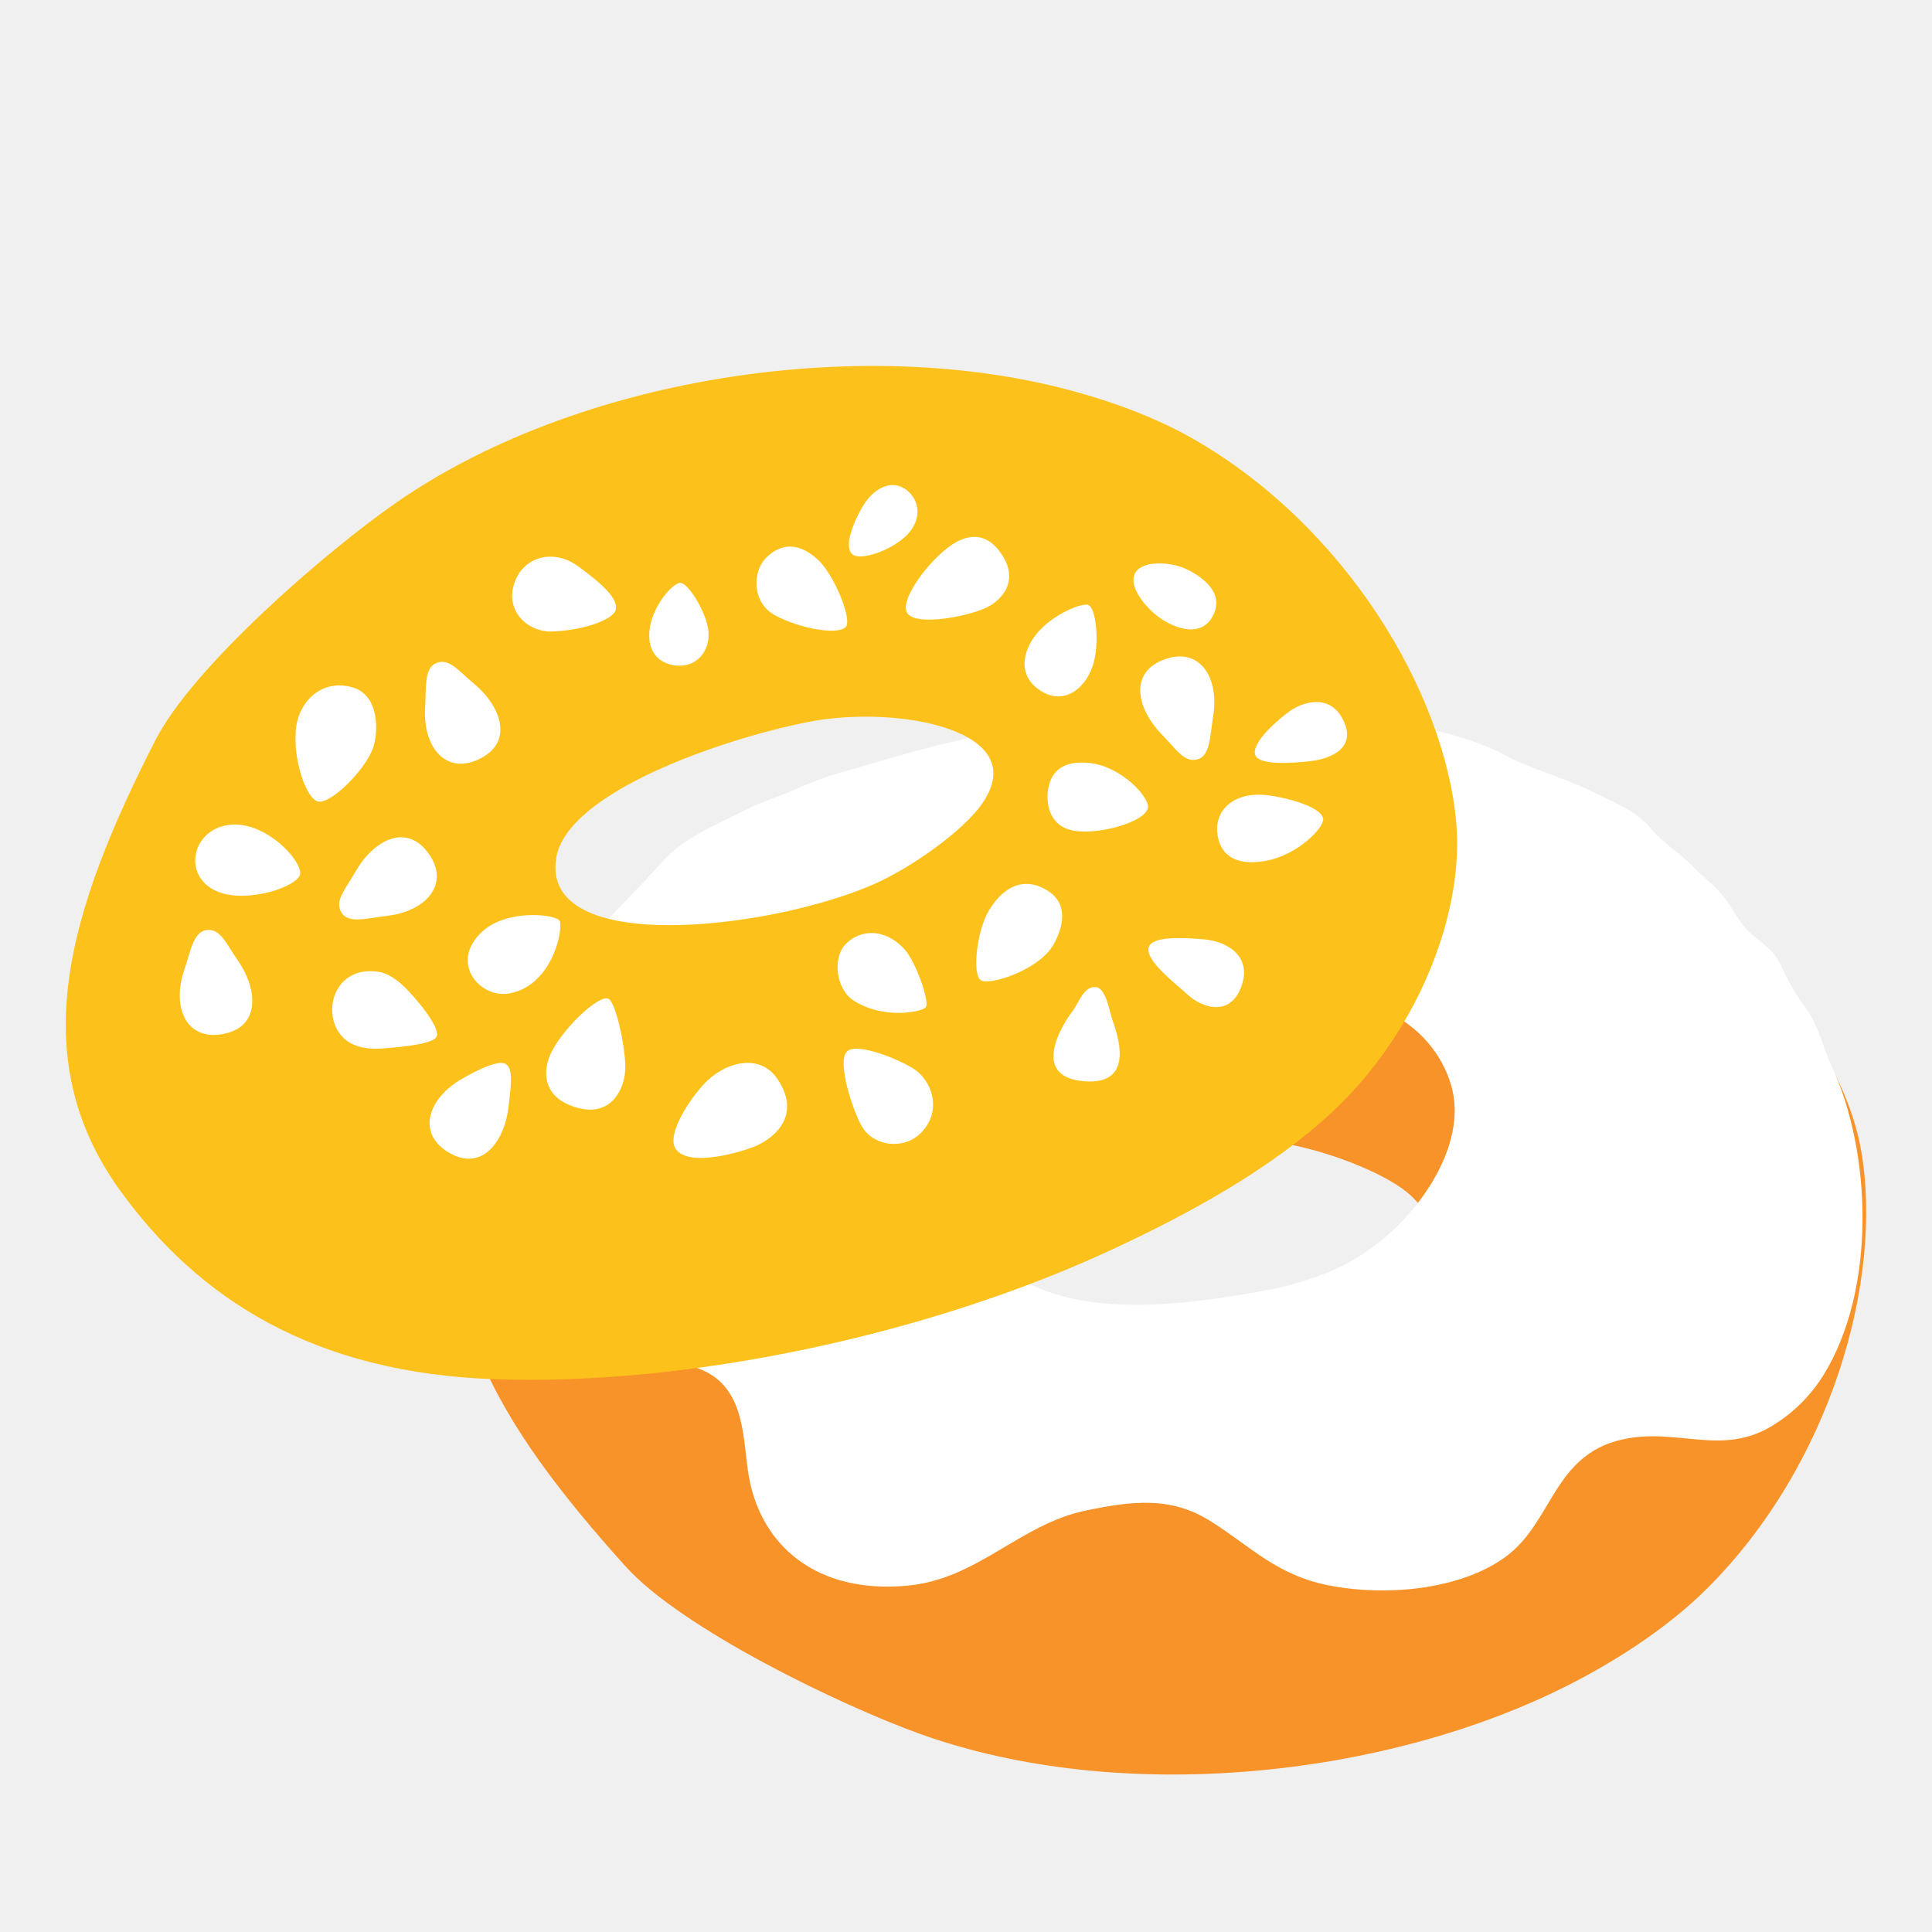
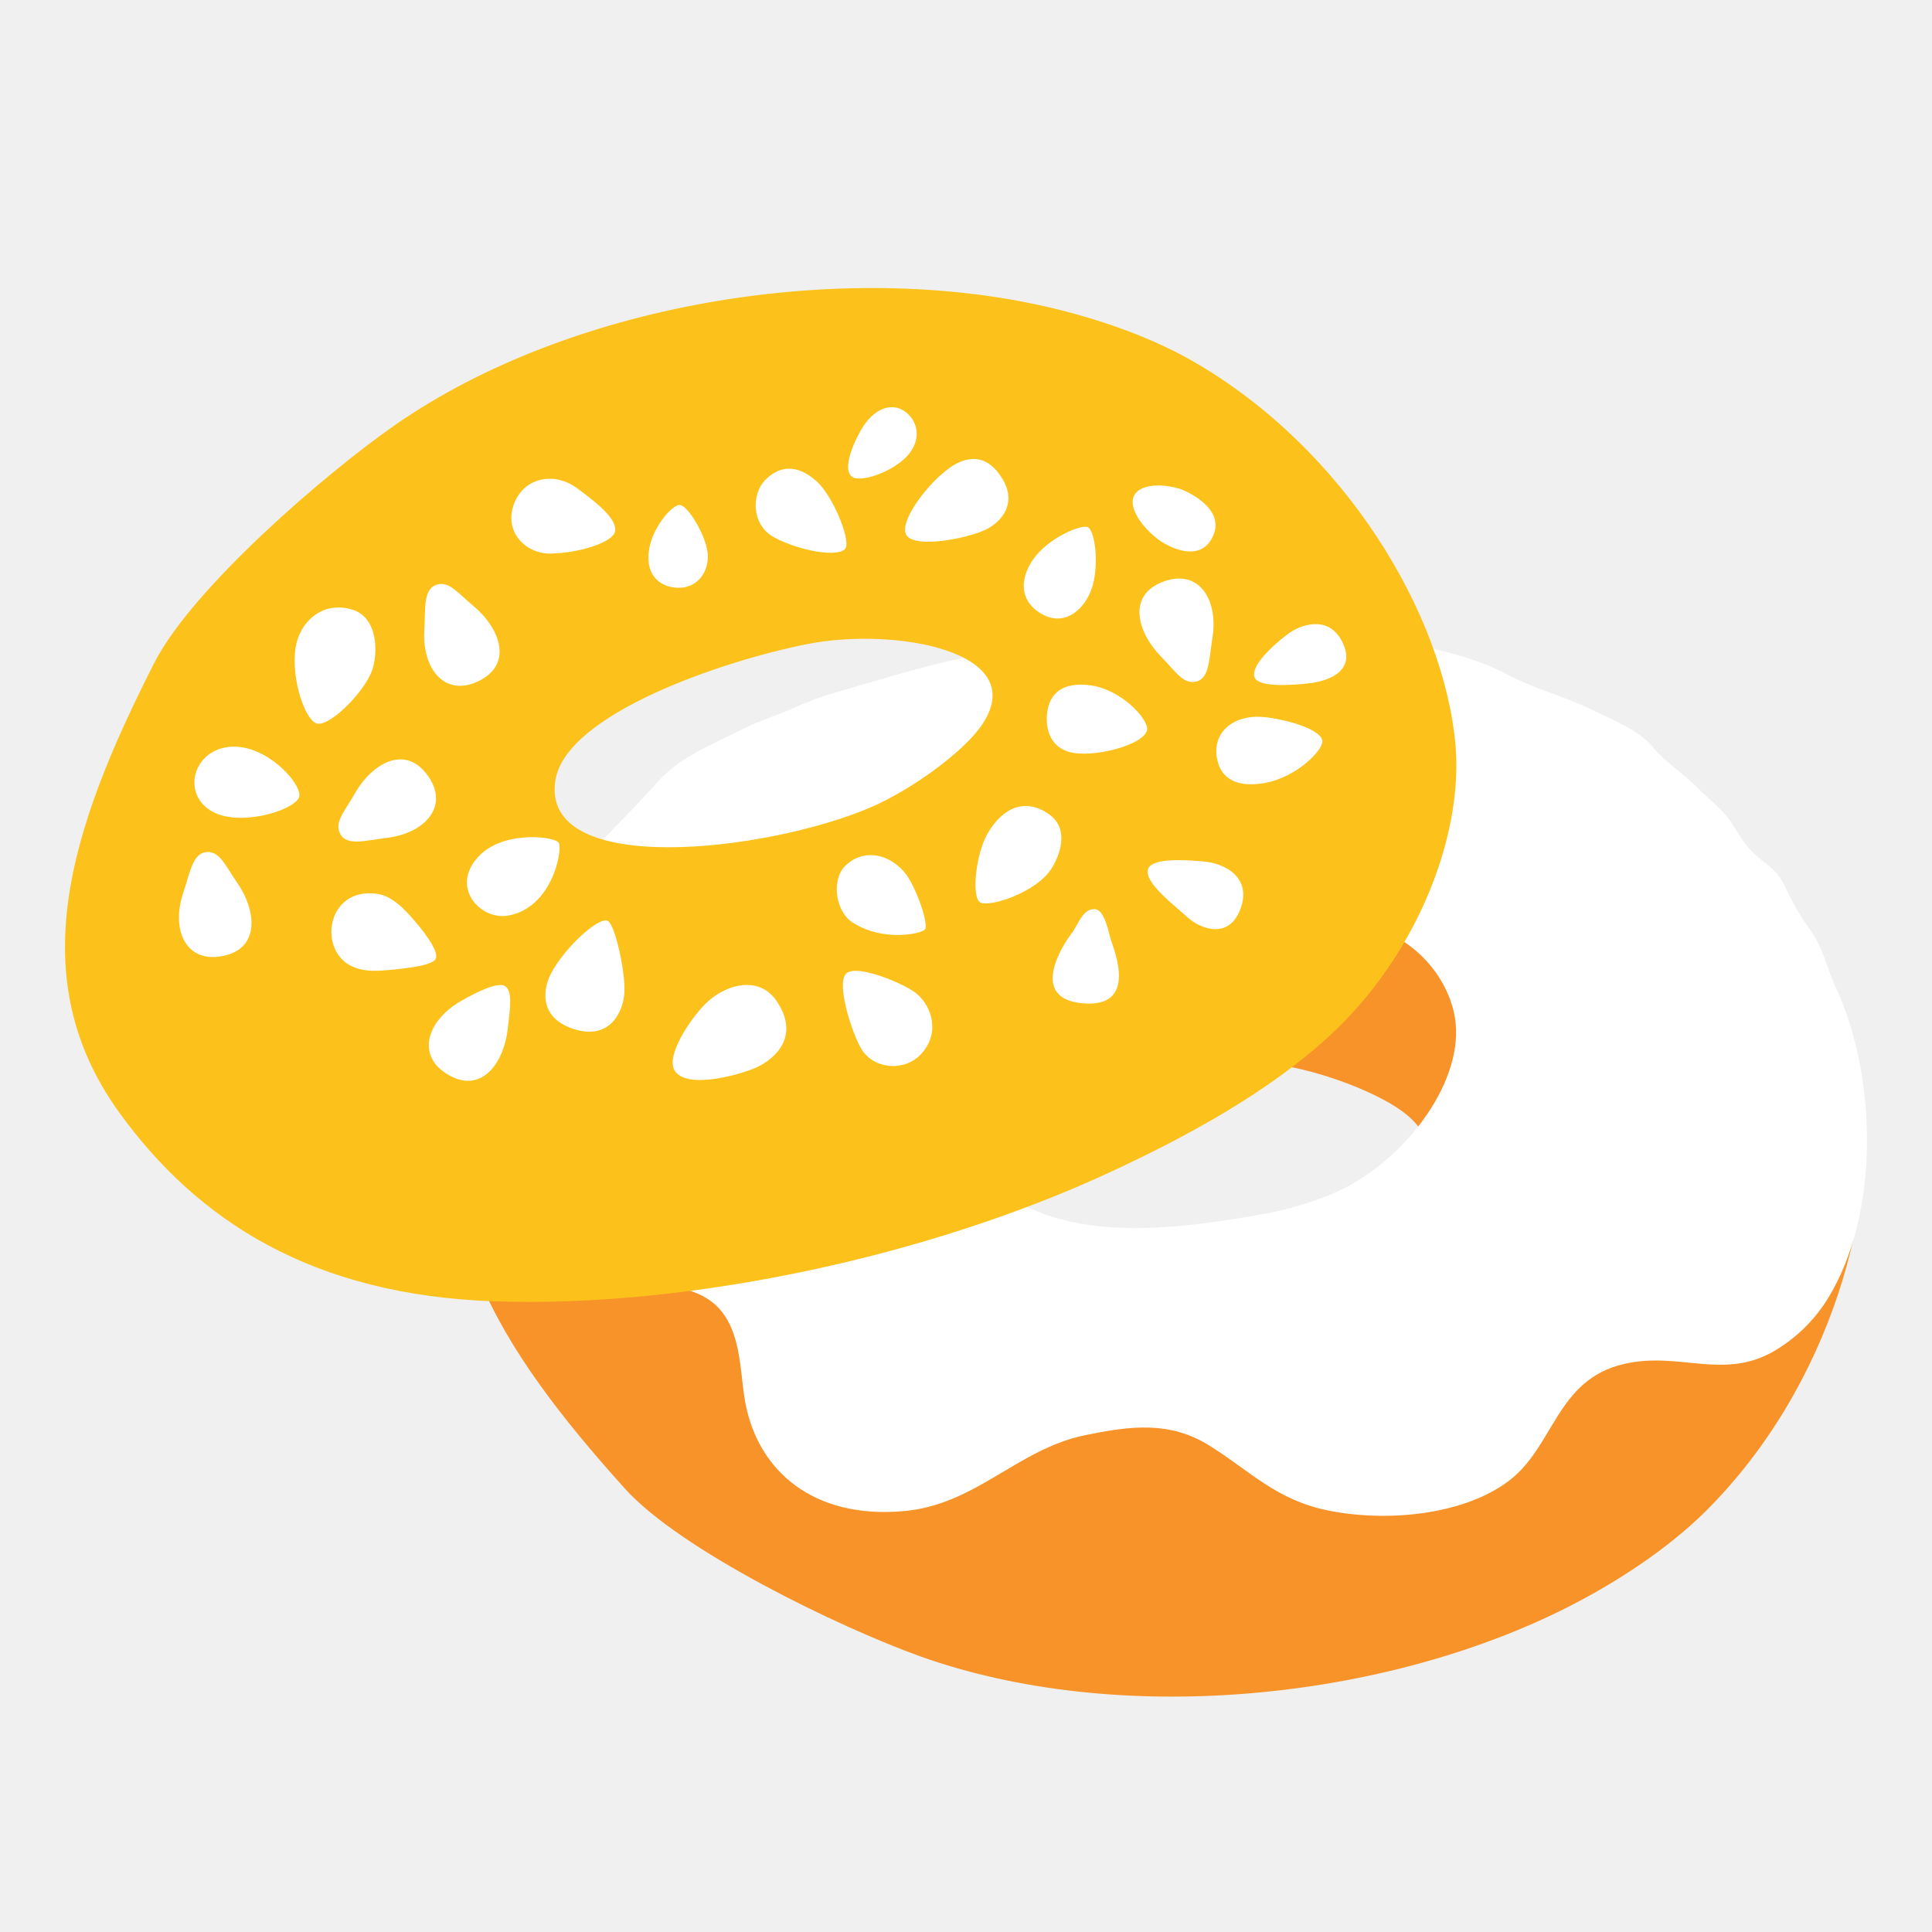
<svg xmlns="http://www.w3.org/2000/svg" width="100%" height="100%" viewBox="0 0 128 128" version="1.1" xml:space="preserve" style="fill-rule:evenodd;clip-rule:evenodd;stroke-linejoin:round;stroke-miterlimit:2;" id="svg1">
  <defs id="defs1" />
-   <g id="g6" transform="matrix(0.7341129,0,0,0.7341129,131.7541,38.52221)" style="stroke-width:1.362">
+   <g id="g6" transform="matrix(0.7341129,0,0,0.7341129,131.7015,33.36055)" style="stroke-width:1.362">
    <g id="g5" style="stroke-width:1.362">
      <g id="g4" transform="matrix(1,0,0,-0.7921586,-50.17652,79.64149)" style="clip-rule:evenodd;fill:#f79329;fill-opacity:1;fill-rule:evenodd;stroke-width:1.53;stroke-linejoin:round;stroke-miterlimit:2">
        <path d="m 24.692,-14.285 c -3.398,-4.254 -7.932,-8.009 -12.301,-10.823 -16.699,-10.745 -40.679,-13.781 -58.611,-5.672 -7.281,3.301 -21.573,12.036 -26.602,19.081 -11.544,16.163 -18.871,30.949 -13.581,48.498 4.31,14.267 12.61,25.774 28.26,31.816 16.69,6.441 38.78,7.896 56.69,3.957 7.84,-1.721 15.8,-4.214 22.34,-8.535 5.54,-3.664 10.21,-9.227 13.4,-15.278 2.26,-4.276 3.79,-8.792 4.38,-13.042 2.03,-14.728 -2.713,-35.889 -13.975,-50.002 z M -2.263,30.893 c -2.28,2.406 -7.68,4.982 -11.53,5.678 -10.08,1.829 -30.52,-1.954 -26.82,-12.311 2.48,-6.944 17.35,-8.188 25.12,-7.529 8.1,0.681 19.55,7.506 13.23,14.162 z" id="path3" style="fill:#f79329;fill-opacity:1;stroke-width:1.53" />
      </g>
-       <path d="m -14.167,43.749 c -0.878,-1.886 -1.126,-3.625 -2.452,-5.402 -0.935,-1.271 -1.546,-2.479 -2.223,-3.874 -0.63,-1.325 -1.603,-1.754 -2.7,-2.775 -1.088,-1.013 -1.555,-2.245 -2.433,-3.336 -0.697,-0.865 -1.737,-1.637 -2.528,-2.455 -1.307,-1.356 -2.92,-2.299 -4.103,-3.749 -1.193,-1.473 -3.807,-2.518 -5.639,-3.406 -2.385,-1.146 -5.057,-1.816 -7.366,-3.056 -2.347,-1.263 -5.362,-2.089 -8.091,-2.611 -3.597,-0.702 -7.28,-1.668 -11.001,-1.816 -3.435,-0.133 -6.774,0.281 -10.181,0.421 -6.918,0.288 -14.035,1.247 -20.724,2.798 -3.473,0.803 -6.746,1.84 -10.142,2.806 -1.355,0.39 -2.643,0.873 -3.902,1.45 -1.422,0.647 -2.996,1.099 -4.37,1.801 -2.853,1.458 -5.725,2.541 -7.7,4.77 -1.851,2.081 -3.893,4.131 -5.849,6.158 -2.09,2.175 -4.341,4.435 -5.591,7.031 -0.563,1.146 -0.916,2.245 -1.756,3.289 -0.964,1.208 -2.252,2.409 -2.748,3.827 -0.468,1.325 -0.315,2.642 -0.992,3.944 -0.687,1.333 -1.679,2.377 -1.994,3.827 -0.353,1.637 -0.353,3.087 0.21,4.677 0.563,1.559 0.773,3.11 1.822,4.568 1.918,2.658 4.437,5.028 7.938,6.314 3.998,1.465 8.816,0.569 12.623,2.237 3.96,1.73 3.607,6.454 4.17,9.603 1.116,6.275 6.154,10.578 14.245,9.845 6.44,-0.577 10.152,-5.542 16.182,-6.789 4.131,-0.857 7.633,-1.294 11.192,0.935 3.635,2.268 5.963,4.88 10.677,5.815 5.162,1.029 11.936,0.421 16.02,-2.588 4.227,-3.11 4.284,-9.167 10.496,-10.57 4.962,-1.122 8.978,1.575 13.587,-1.263 2.023,-1.247 3.502,-2.814 4.589,-4.56 4.723,-7.647 4.408,-19.924 0.735,-27.867 z m -36.238,10.757 c -2.175,3.469 -5.706,6.524 -9.417,7.927 -1.689,0.639 -3.349,1.169 -5.2,1.512 -8.988,1.629 -20.428,3.157 -26.306,-4.365 -2.652,-3.391 -6.288,-6.166 -6.278,-10.461 0.01,-3.858 2.509,-8.216 7.042,-9.783 6.087,-2.105 9.665,2.611 15.476,2.611 2.07,0 4.322,-0.21 6.25,-0.85 3.826,-1.263 6.059,-3.656 10.562,-3.305 5.305,0.421 8.978,4.162 9.894,8.177 0.611,2.681 -0.267,5.745 -2.023,8.535 z" style="clip-rule:evenodd;fill:#ffffff;fill-opacity:1;fill-rule:evenodd;stroke-width:1.362;stroke-linejoin:round;stroke-miterlimit:2" id="path1" />
+       <path d="m -13.713,43.694 c -0.884,-1.9 -1.134,-3.652 -2.47,-5.442 -0.942,-1.28 -1.557,-2.497 -2.24,-3.903 -0.634,-1.335 -1.615,-1.767 -2.72,-2.796 -1.096,-1.021 -1.567,-2.262 -2.451,-3.361 -0.702,-0.872 -1.749,-1.649 -2.547,-2.474 -1.317,-1.366 -2.941,-2.317 -4.133,-3.777 -1.202,-1.484 -3.835,-2.536 -5.681,-3.432 -2.403,-1.154 -5.095,-1.83 -7.421,-3.078 -2.365,-1.272 -5.402,-2.105 -8.151,-2.631 -3.624,-0.707 -7.334,-1.681 -11.083,-1.83 -3.46,-0.134 -6.825,0.283 -10.257,0.424 -6.969,0.291 -14.14,1.256 -20.878,2.819 -3.499,0.809 -6.796,1.853 -10.218,2.827 -1.365,0.393 -2.663,0.88 -3.932,1.461 -1.432,0.652 -3.018,1.107 -4.403,1.814 -2.874,1.468 -5.767,2.56 -7.757,4.806 -1.865,2.097 -3.922,4.162 -5.892,6.204 -2.105,2.191 -4.374,4.468 -5.633,7.083 -0.567,1.154 -0.923,2.262 -1.769,3.314 -0.971,1.217 -2.269,2.427 -2.768,3.856 -0.471,1.335 -0.317,2.662 -1,3.974 -0.692,1.343 -1.692,2.395 -2.009,3.856 -0.356,1.649 -0.356,3.11 0.211,4.712 0.567,1.571 0.779,3.133 1.836,4.602 1.932,2.678 4.47,5.065 7.998,6.361 4.028,1.476 8.882,0.573 12.717,2.254 3.989,1.743 3.634,6.502 4.201,9.675 1.125,6.322 6.2,10.656 14.351,9.918 6.488,-0.581 10.228,-5.583 16.303,-6.84 4.162,-0.864 7.69,-1.304 11.275,0.942 3.662,2.285 6.008,4.916 10.756,5.858 5.2,1.037 12.025,0.424 16.139,-2.607 4.258,-3.133 4.316,-9.235 10.574,-10.649 4.998,-1.131 9.045,1.586 13.688,-1.272 2.038,-1.256 3.528,-2.835 4.624,-4.594 4.758,-7.704 4.441,-20.072 0.74,-28.074 z m -36.508,10.837 c -2.192,3.495 -5.748,6.573 -9.488,7.986 -1.701,0.644 -3.374,1.178 -5.239,1.523 -9.055,1.641 -20.58,3.18 -26.502,-4.398 -2.672,-3.416 -6.335,-6.212 -6.325,-10.539 0.01,-3.887 2.528,-8.277 7.094,-9.855 6.133,-2.12 9.737,2.631 15.591,2.631 2.086,0 4.354,-0.212 6.296,-0.856 3.855,-1.272 6.104,-3.683 10.641,-3.33 5.345,0.424 9.045,4.193 9.968,8.238 0.615,2.701 -0.269,5.788 -2.038,8.599 z" style="clip-rule:evenodd;fill:#ffffff;fill-opacity:1;fill-rule:evenodd;stroke-width:1.362;stroke-linejoin:round;stroke-miterlimit:2" id="path1" />
    </g>
    <g id="g2" style="stroke-width:1.362">
      <g id="g3" transform="matrix(0.9659258,-0.258819,0.2050257,0.7651664,-92.72025,4.449169)" style="clip-rule:evenodd;fill:#fcc21b;fill-opacity:1;fill-rule:evenodd;stroke-width:1.53;stroke-linejoin:round;stroke-miterlimit:2">
        <path d="m 24.692,-14.285 c -3.398,-4.254 -7.932,-8.009 -12.301,-10.823 -16.699,-10.745 -40.679,-13.781 -58.611,-5.672 -7.281,3.301 -21.573,12.036 -26.602,19.081 -11.544,16.163 -18.871,30.949 -13.581,48.498 4.31,14.267 12.61,25.774 28.26,31.816 16.69,6.441 38.78,7.896 56.69,3.957 7.84,-1.721 15.8,-4.214 22.34,-8.535 5.54,-3.664 10.21,-9.227 13.4,-15.278 2.26,-4.276 3.79,-8.792 4.38,-13.042 2.03,-14.728 -2.713,-35.889 -13.975,-50.002 z M -2.263,19.685 c -2.28,2.406 -7.68,4.982 -11.53,5.678 -10.08,1.829 -30.52,-1.954 -26.82,-12.311 2.48,-6.944 17.35,-8.188 25.12,-7.529 8.1,0.681 19.55,7.506 13.23,14.162 z" id="use2" style="fill:#fcc21b;fill-opacity:1;stroke-width:1.53" />
      </g>
      <g id="g1" style="fill:#ffffff;fill-opacity:1;stroke-width:1.362" transform="rotate(-8.229161,360.5646,-665.1957)">
        <path id="path8638-3" d="m -231.188,-71.228 c -1.19,0.27 -1.23,2.09 -1.59,3.81 -0.73,3.46 0.91,6.26 4.02,5.37 3.56,-1.02 2.75,-4.51 0.66,-6.83 -1.22,-1.34 -1.87,-2.63 -3.09,-2.35 z" style="clip-rule:evenodd;fill:#ffffff;fill-opacity:1;fill-rule:nonzero;stroke-width:1.362;stroke-linejoin:round;stroke-miterlimit:2" />
        <path id="path8640-7" d="m -214.488,-73.678 c -0.32,0.86 -3.13,1.45 -5.99,1.13 -2.12,-0.24 -3.9,-2.36 -2.77,-4.72 1.15,-2.39 4.01,-2.67 5.95,-0.77 1.99,1.95 3.16,3.41 2.81,4.36 z" style="clip-rule:evenodd;fill:#ffffff;fill-opacity:1;fill-rule:nonzero;stroke-width:1.362;stroke-linejoin:round;stroke-miterlimit:2" />
        <path id="path8642-3" d="m -208.358,-75.228 c -0.68,-0.14 -2.91,1.77 -3.4,3.9 -0.56,2.38 1.04,3.36 2.36,3.5 1.63,0.17 2.81,-1.09 2.91,-2.72 0.08,-1.62 -1.14,-4.53 -1.87,-4.68 z" style="clip-rule:evenodd;fill:#ffffff;fill-opacity:1;fill-rule:nonzero;stroke-width:1.362;stroke-linejoin:round;stroke-miterlimit:2" />
        <path id="path8644-4" d="m -242.908,-50.168 c 0.47,1.13 2.27,0.84 4.03,0.89 3.53,0.1 6,-2 4.58,-4.91 -1.63,-3.33 -4.93,-1.9 -6.83,0.56 -1.11,1.44 -2.26,2.31 -1.78,3.46 z" style="clip-rule:evenodd;fill:#ffffff;fill-opacity:1;fill-rule:nonzero;stroke-width:1.362;stroke-linejoin:round;stroke-miterlimit:2" />
        <path id="path8646-9" d="m -255.148,-50.338 c -1.22,-0.06 -1.73,1.69 -2.53,3.26 -1.61,3.14 -0.77,6.28 2.46,6.24 3.7,-0.04 3.83,-3.63 2.43,-6.41 -0.82,-1.62 -1.11,-3.04 -2.36,-3.09 z" style="clip-rule:evenodd;fill:#ffffff;fill-opacity:1;fill-rule:nonzero;stroke-width:1.362;stroke-linejoin:round;stroke-miterlimit:2" />
        <path id="path8648-4" d="m -164.468,-52.788 c 1.21,-0.15 1.42,-1.96 1.96,-3.64 1.06,-3.37 -0.29,-6.32 -3.47,-5.74 -3.65,0.66 -3.18,4.22 -1.33,6.73 1.08,1.46 1.6,2.8 2.84,2.65 z" style="clip-rule:evenodd;fill:#ffffff;fill-opacity:1;fill-rule:nonzero;stroke-width:1.362;stroke-linejoin:round;stroke-miterlimit:2" />
        <path id="path8650-0" d="m -230.218,-34.538 c -0.58,-0.42 -2.42,0.13 -4.06,0.78 -3.28,1.3 -4.72,4.21 -2.27,6.31 2.81,2.41 5.28,-0.2 6.06,-3.21 0.46,-1.75 0.97,-3.37 0.27,-3.88 z" style="clip-rule:evenodd;fill:#ffffff;fill-opacity:1;fill-rule:nonzero;stroke-width:1.362;stroke-linejoin:round;stroke-miterlimit:2" />
        <path id="path8652-2" d="m -235.988,-37.888 c 0.28,-0.56 -0.47,-2.08 -1.22,-3.29 -0.87,-1.41 -1.86,-2.85 -3.24,-3.24 -4.44,-1.25 -6.04,4.41 -3.06,6.22 1.09,0.66 2.24,0.7 3.51,0.77 1.9,0.08 3.74,0.08 4.01,-0.46 z" style="clip-rule:evenodd;fill:#ffffff;fill-opacity:1;fill-rule:nonzero;stroke-width:1.362;stroke-linejoin:round;stroke-miterlimit:2" />
        <path id="path8654-5" d="m -246.078,-54.198 c -0.18,1.13 -5.13,2.07 -7.66,0.54 -3.03,-1.84 -1.4,-6.08 2.21,-5.77 3.09,0.28 5.65,3.95 5.45,5.23 z" style="clip-rule:evenodd;fill:#ffffff;fill-opacity:1;fill-rule:nonzero;stroke-width:1.362;stroke-linejoin:round;stroke-miterlimit:2" />
        <path id="path8656-3" d="m -243.518,-60.368 c 1.17,0.32 4.55,-2.21 5.54,-4.05 0.72,-1.34 1.3,-4.67 -1.04,-5.72 -2.61,-1.17 -4.84,0.55 -5.5,2.7 -0.84,2.84 -0.04,6.79 1,7.07 z" style="clip-rule:evenodd;fill:#ffffff;fill-opacity:1;fill-rule:nonzero;stroke-width:1.362;stroke-linejoin:round;stroke-miterlimit:2" />
        <path id="path8658-3" d="m -223.518,-46.578 c 0.19,0.87 -1.49,5.63 -5.41,5.81 -2.7,0.12 -5.04,-3.51 -1.67,-5.86 2.56,-1.77 6.95,-0.58 7.08,0.05 z" style="clip-rule:evenodd;fill:#ffffff;fill-opacity:1;fill-rule:nonzero;stroke-width:1.362;stroke-linejoin:round;stroke-miterlimit:2" />
        <path id="path8660-1" d="m -220.138,-38.988 c -0.77,-0.65 -4.82,2.25 -6.04,4.37 -0.72,1.26 -1.22,3.56 1.76,4.91 2.88,1.31 4.46,-0.9 4.82,-2.7 0.36,-1.8 0.05,-6.08 -0.54,-6.58 z" style="clip-rule:evenodd;fill:#ffffff;fill-opacity:1;fill-rule:nonzero;stroke-width:1.362;stroke-linejoin:round;stroke-miterlimit:2" />
        <path id="path8662-1" d="m -216.078,-24.688 c 0.99,1.85 6.12,1.05 7.34,0.68 1.76,-0.54 4.25,-2.18 2.66,-5.59 -1.31,-2.79 -4.73,-2.21 -6.8,-0.45 -1.79,1.51 -3.88,4.1 -3.2,5.36 z" style="clip-rule:evenodd;fill:#ffffff;fill-opacity:1;fill-rule:nonzero;stroke-width:1.362;stroke-linejoin:round;stroke-miterlimit:2" />
        <path id="path8664-3" d="m -199.548,-31.218 c -1.06,0.78 -0.22,5.55 0.41,6.98 0.81,1.85 3.42,2.57 5.18,1.22 2.03,-1.56 1.71,-4.14 0.41,-5.54 -0.99,-1.05 -4.97,-3.43 -6,-2.66 z" style="clip-rule:evenodd;fill:#ffffff;fill-opacity:1;fill-rule:nonzero;stroke-width:1.362;stroke-linejoin:round;stroke-miterlimit:2" />
        <path id="path8666-2" d="m -191.938,-34.148 c -0.39,0.35 -3.87,0.59 -6.35,-1.53 -1.43,-1.22 -1.39,-4.11 0.05,-5.18 1.58,-1.17 3.74,-0.81 5.13,1.22 0.87,1.25 1.62,5.08 1.17,5.49 z" style="clip-rule:evenodd;fill:#ffffff;fill-opacity:1;fill-rule:nonzero;stroke-width:1.362;stroke-linejoin:round;stroke-miterlimit:2" />
        <path id="path8668-9" d="m -186.668,-35.858 c 0.7,0.61 5.13,-0.14 6.8,-2.07 0.91,-1.06 2.21,-3.33 0.45,-4.95 -1.76,-1.62 -3.83,-1.31 -5.63,0.9 -1.34,1.63 -2.34,5.49 -1.62,6.12 z" style="clip-rule:evenodd;fill:#ffffff;fill-opacity:1;fill-rule:nonzero;stroke-width:1.362;stroke-linejoin:round;stroke-miterlimit:2" />
        <path id="path8670-1" d="m -169.508,-49.148 c -0.34,1.36 -5.31,1.92 -7.3,0.99 -2.03,-0.95 -1.67,-3.24 -1.26,-4.23 0.41,-0.99 1.4,-2.16 4.01,-1.44 2.76,0.76 4.78,3.78 4.55,4.68 z" style="clip-rule:evenodd;fill:#ffffff;fill-opacity:1;fill-rule:nonzero;stroke-width:1.362;stroke-linejoin:round;stroke-miterlimit:2" />
        <path id="path8672-2" d="m -176.448,-33.748 c -1.11,-0.31 -1.76,1.21 -2.48,1.89 -0.9,0.86 -4.68,5.23 0.14,6.35 4.83,1.13 3.51,-4.19 3.33,-5.27 -0.12,-0.75 -0.18,-2.74 -0.99,-2.97 z" style="clip-rule:evenodd;fill:#ffffff;fill-opacity:1;fill-rule:nonzero;stroke-width:1.362;stroke-linejoin:round;stroke-miterlimit:2" />
        <path id="path8674-6" d="m -171.268,-36.578 c -0.4,1.15 1.85,3.42 2.93,4.73 1.08,1.31 3.47,2.52 4.86,-0.09 1.4,-2.61 -0.77,-4.23 -2.7,-4.68 -1.93,-0.46 -4.73,-1 -5.09,0.04 z" style="clip-rule:evenodd;fill:#ffffff;fill-opacity:1;fill-rule:nonzero;stroke-width:1.362;stroke-linejoin:round;stroke-miterlimit:2" />
        <path id="path8676-3" d="m -154.008,-45.858 c 0,0.77 -2.7,2.93 -5.72,3.02 -2.25,0.07 -3.92,-0.75 -3.92,-2.97 0,-2.25 2.03,-3.51 4.55,-2.97 1.45,0.3 5.09,1.7 5.09,2.92 z" style="clip-rule:evenodd;fill:#ffffff;fill-opacity:1;fill-rule:nonzero;stroke-width:1.362;stroke-linejoin:round;stroke-miterlimit:2" />
        <path id="path8678-3" d="m -159.238,-52.388 c 0.23,0.9 2.93,1.17 4.86,1.22 1.94,0.05 4.32,-0.63 3.42,-3.29 -0.9,-2.66 -3.56,-1.98 -4.55,-1.49 -0.98,0.49 -4.03,2.34 -3.73,3.56 z" style="clip-rule:evenodd;fill:#ffffff;fill-opacity:1;fill-rule:nonzero;stroke-width:1.362;stroke-linejoin:round;stroke-miterlimit:2" />
        <path id="path8680-6" d="m -167.658,-70.188 c -0.81,1.17 0.72,3.6 2.12,4.68 1.4,1.08 3.33,1.76 4.46,-0.14 1.13,-1.89 -0.86,-3.6 -2.07,-4.37 -1.22,-0.75 -3.72,-1.31 -4.51,-0.17 z" style="clip-rule:evenodd;fill:#ffffff;fill-opacity:1;fill-rule:nonzero;stroke-width:1.362;stroke-linejoin:round;stroke-miterlimit:2" />
        <path id="path8682-4" d="m -172.208,-67.978 c -0.53,-0.33 -3.33,0.38 -4.95,1.85 -1.68,1.52 -2.3,3.74 -0.27,5.32 1.96,1.52 4.09,0.04 4.95,-1.98 0.81,-1.9 0.87,-4.82 0.27,-5.19 z" style="clip-rule:evenodd;fill:#ffffff;fill-opacity:1;fill-rule:nonzero;stroke-width:1.362;stroke-linejoin:round;stroke-miterlimit:2" />
        <path id="path8684-6" d="m -194.098,-69.238 c 0.54,-0.75 -0.45,-4.77 -1.71,-6.31 -1.26,-1.53 -2.84,-2.12 -4.59,-0.81 -1.38,1.03 -1.89,3.83 0.09,5.27 2.15,1.58 5.62,2.66 6.21,1.85 z" style="clip-rule:evenodd;fill:#ffffff;fill-opacity:1;fill-rule:nonzero;stroke-width:1.362;stroke-linejoin:round;stroke-miterlimit:2" />
        <path id="path8686-3" d="m -192.528,-75.458 c 0.67,0.49 3.11,0.14 4.77,-0.95 1.66,-1.09 1.91,-2.82 0.95,-4.01 -1.17,-1.44 -3.06,-0.9 -4.41,0.86 -1.18,1.53 -2.16,3.47 -1.31,4.1 z" style="clip-rule:evenodd;fill:#ffffff;fill-opacity:1;fill-rule:nonzero;stroke-width:1.362;stroke-linejoin:round;stroke-miterlimit:2" />
        <path id="path8688-5" d="m -188.518,-69.648 c 0.54,1.44 5.95,1.13 7.52,0.45 1.58,-0.68 2.68,-2.11 1.8,-4.19 -0.99,-2.34 -2.55,-2.35 -3.69,-2.03 -2.25,0.64 -6.16,4.36 -5.63,5.77 z" style="clip-rule:evenodd;fill:#ffffff;fill-opacity:1;fill-rule:nonzero;stroke-width:1.362;stroke-linejoin:round;stroke-miterlimit:2" />
      </g>
    </g>
  </g>
</svg>
